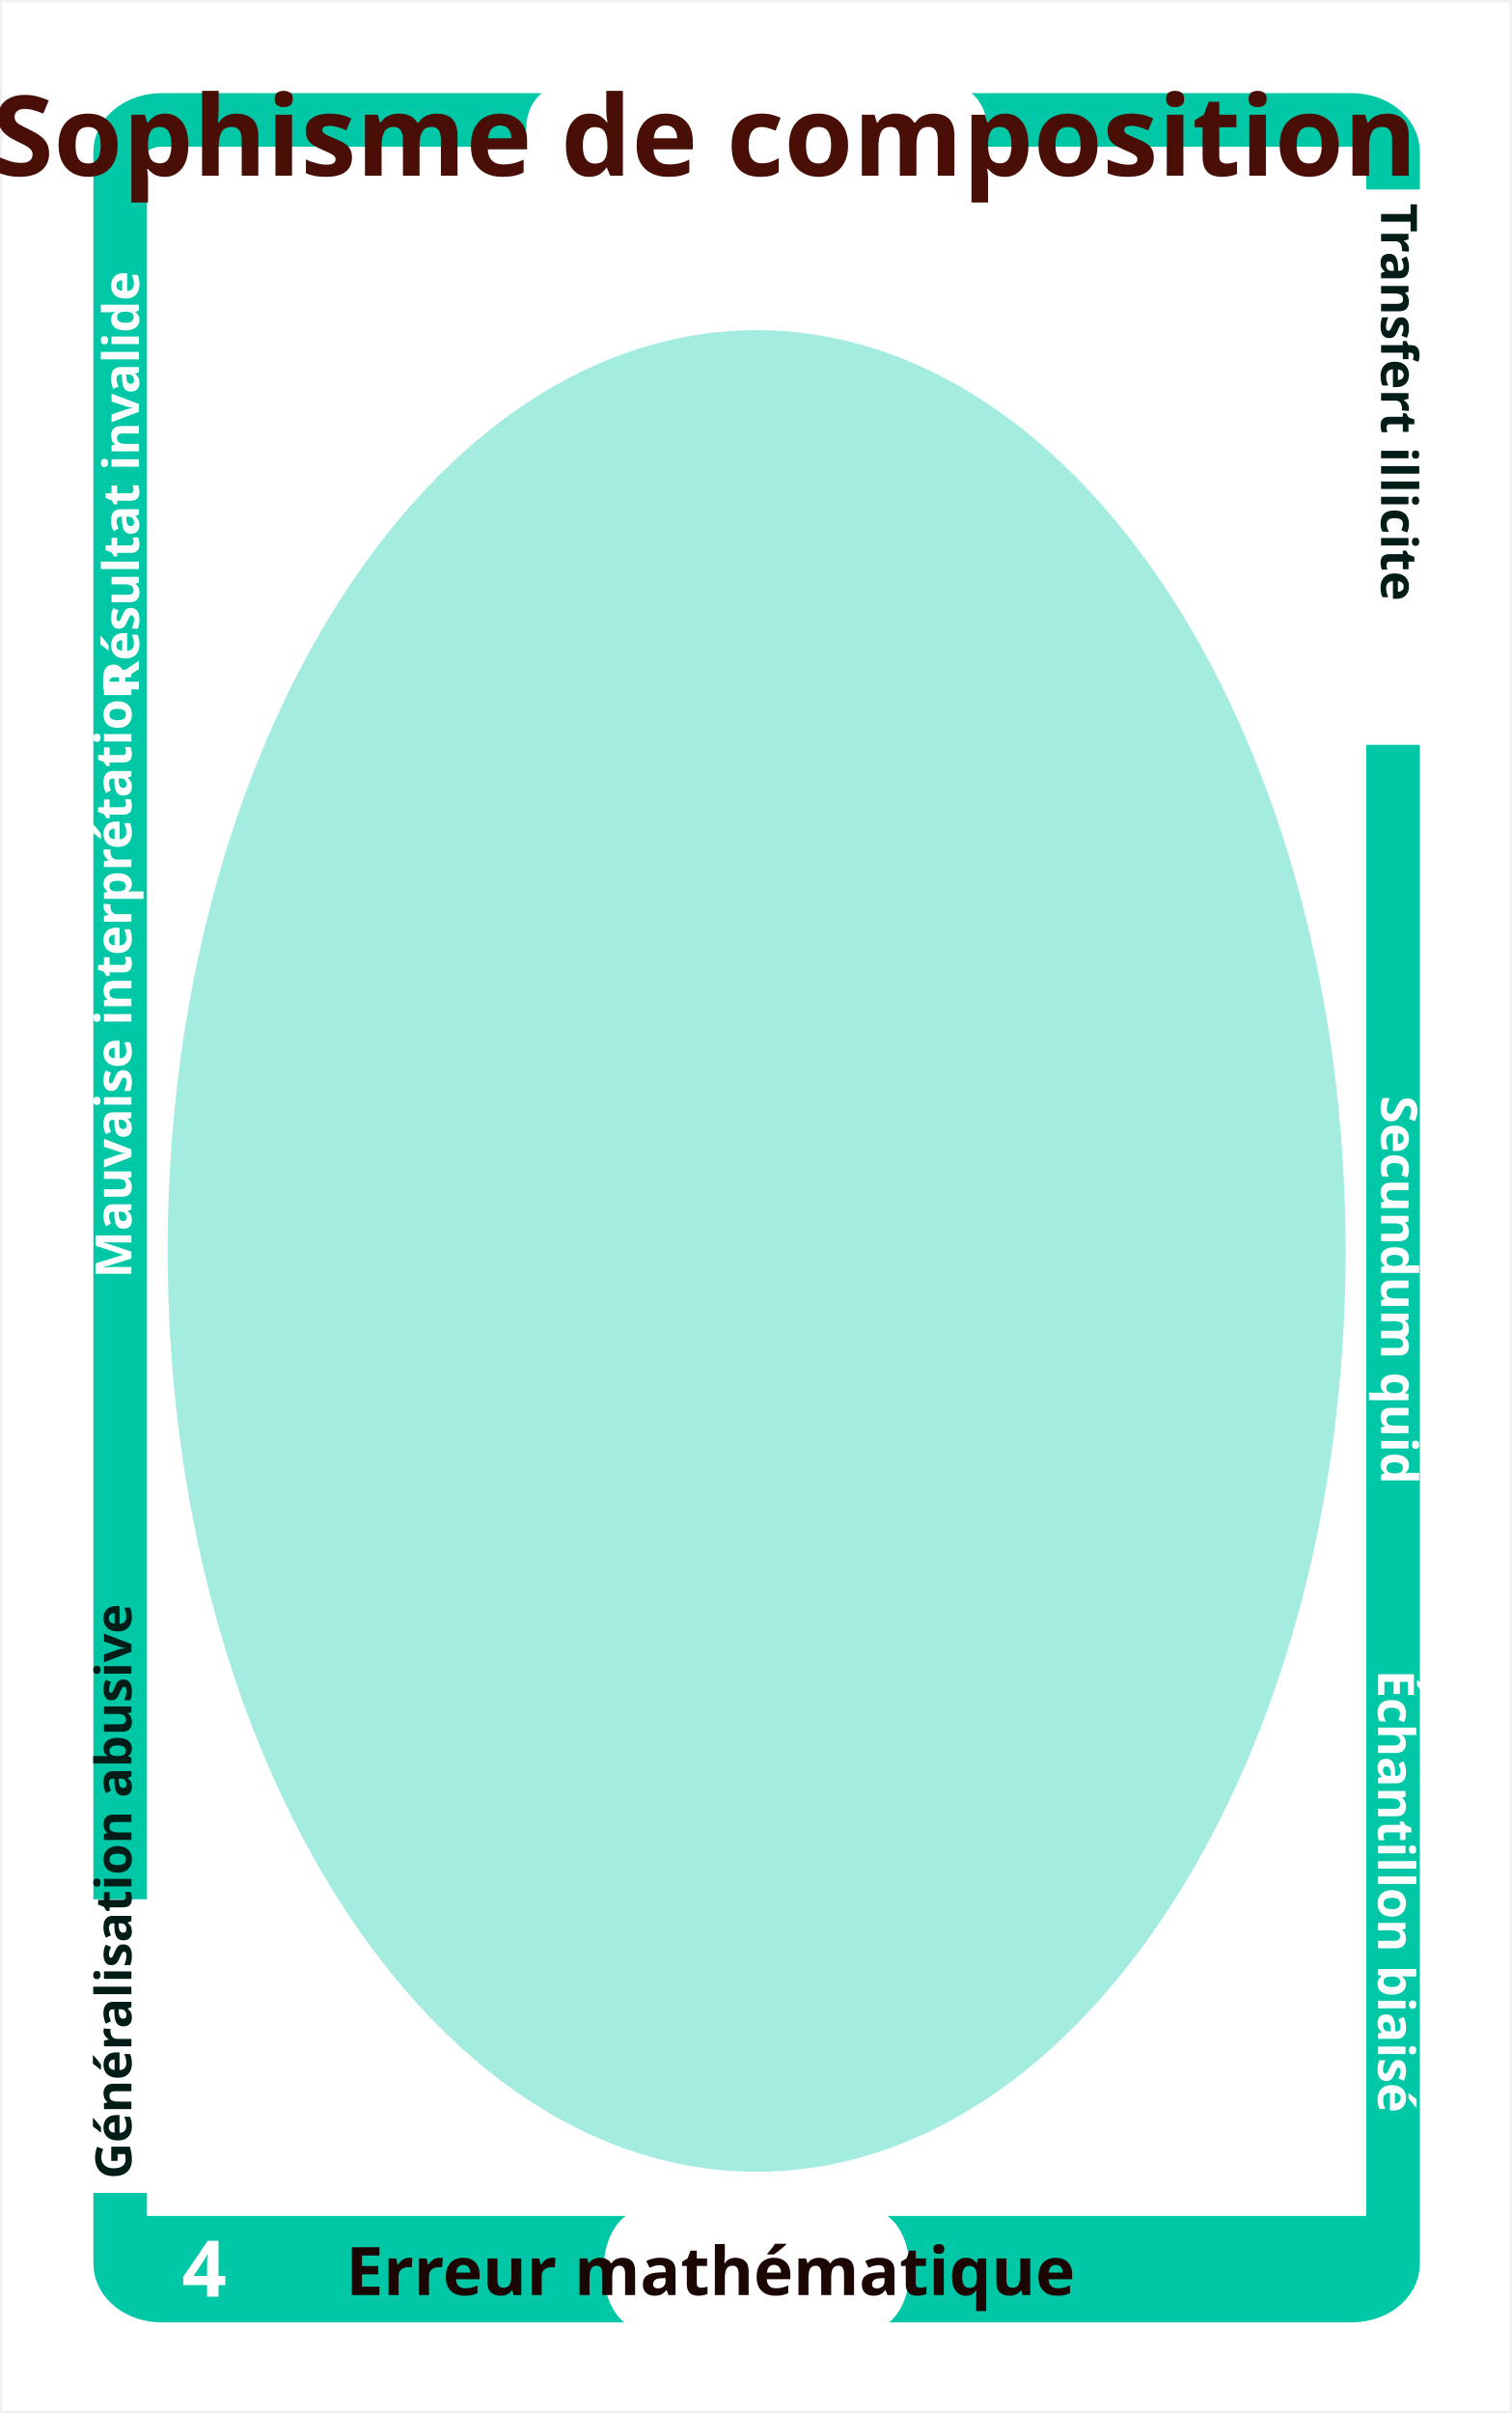
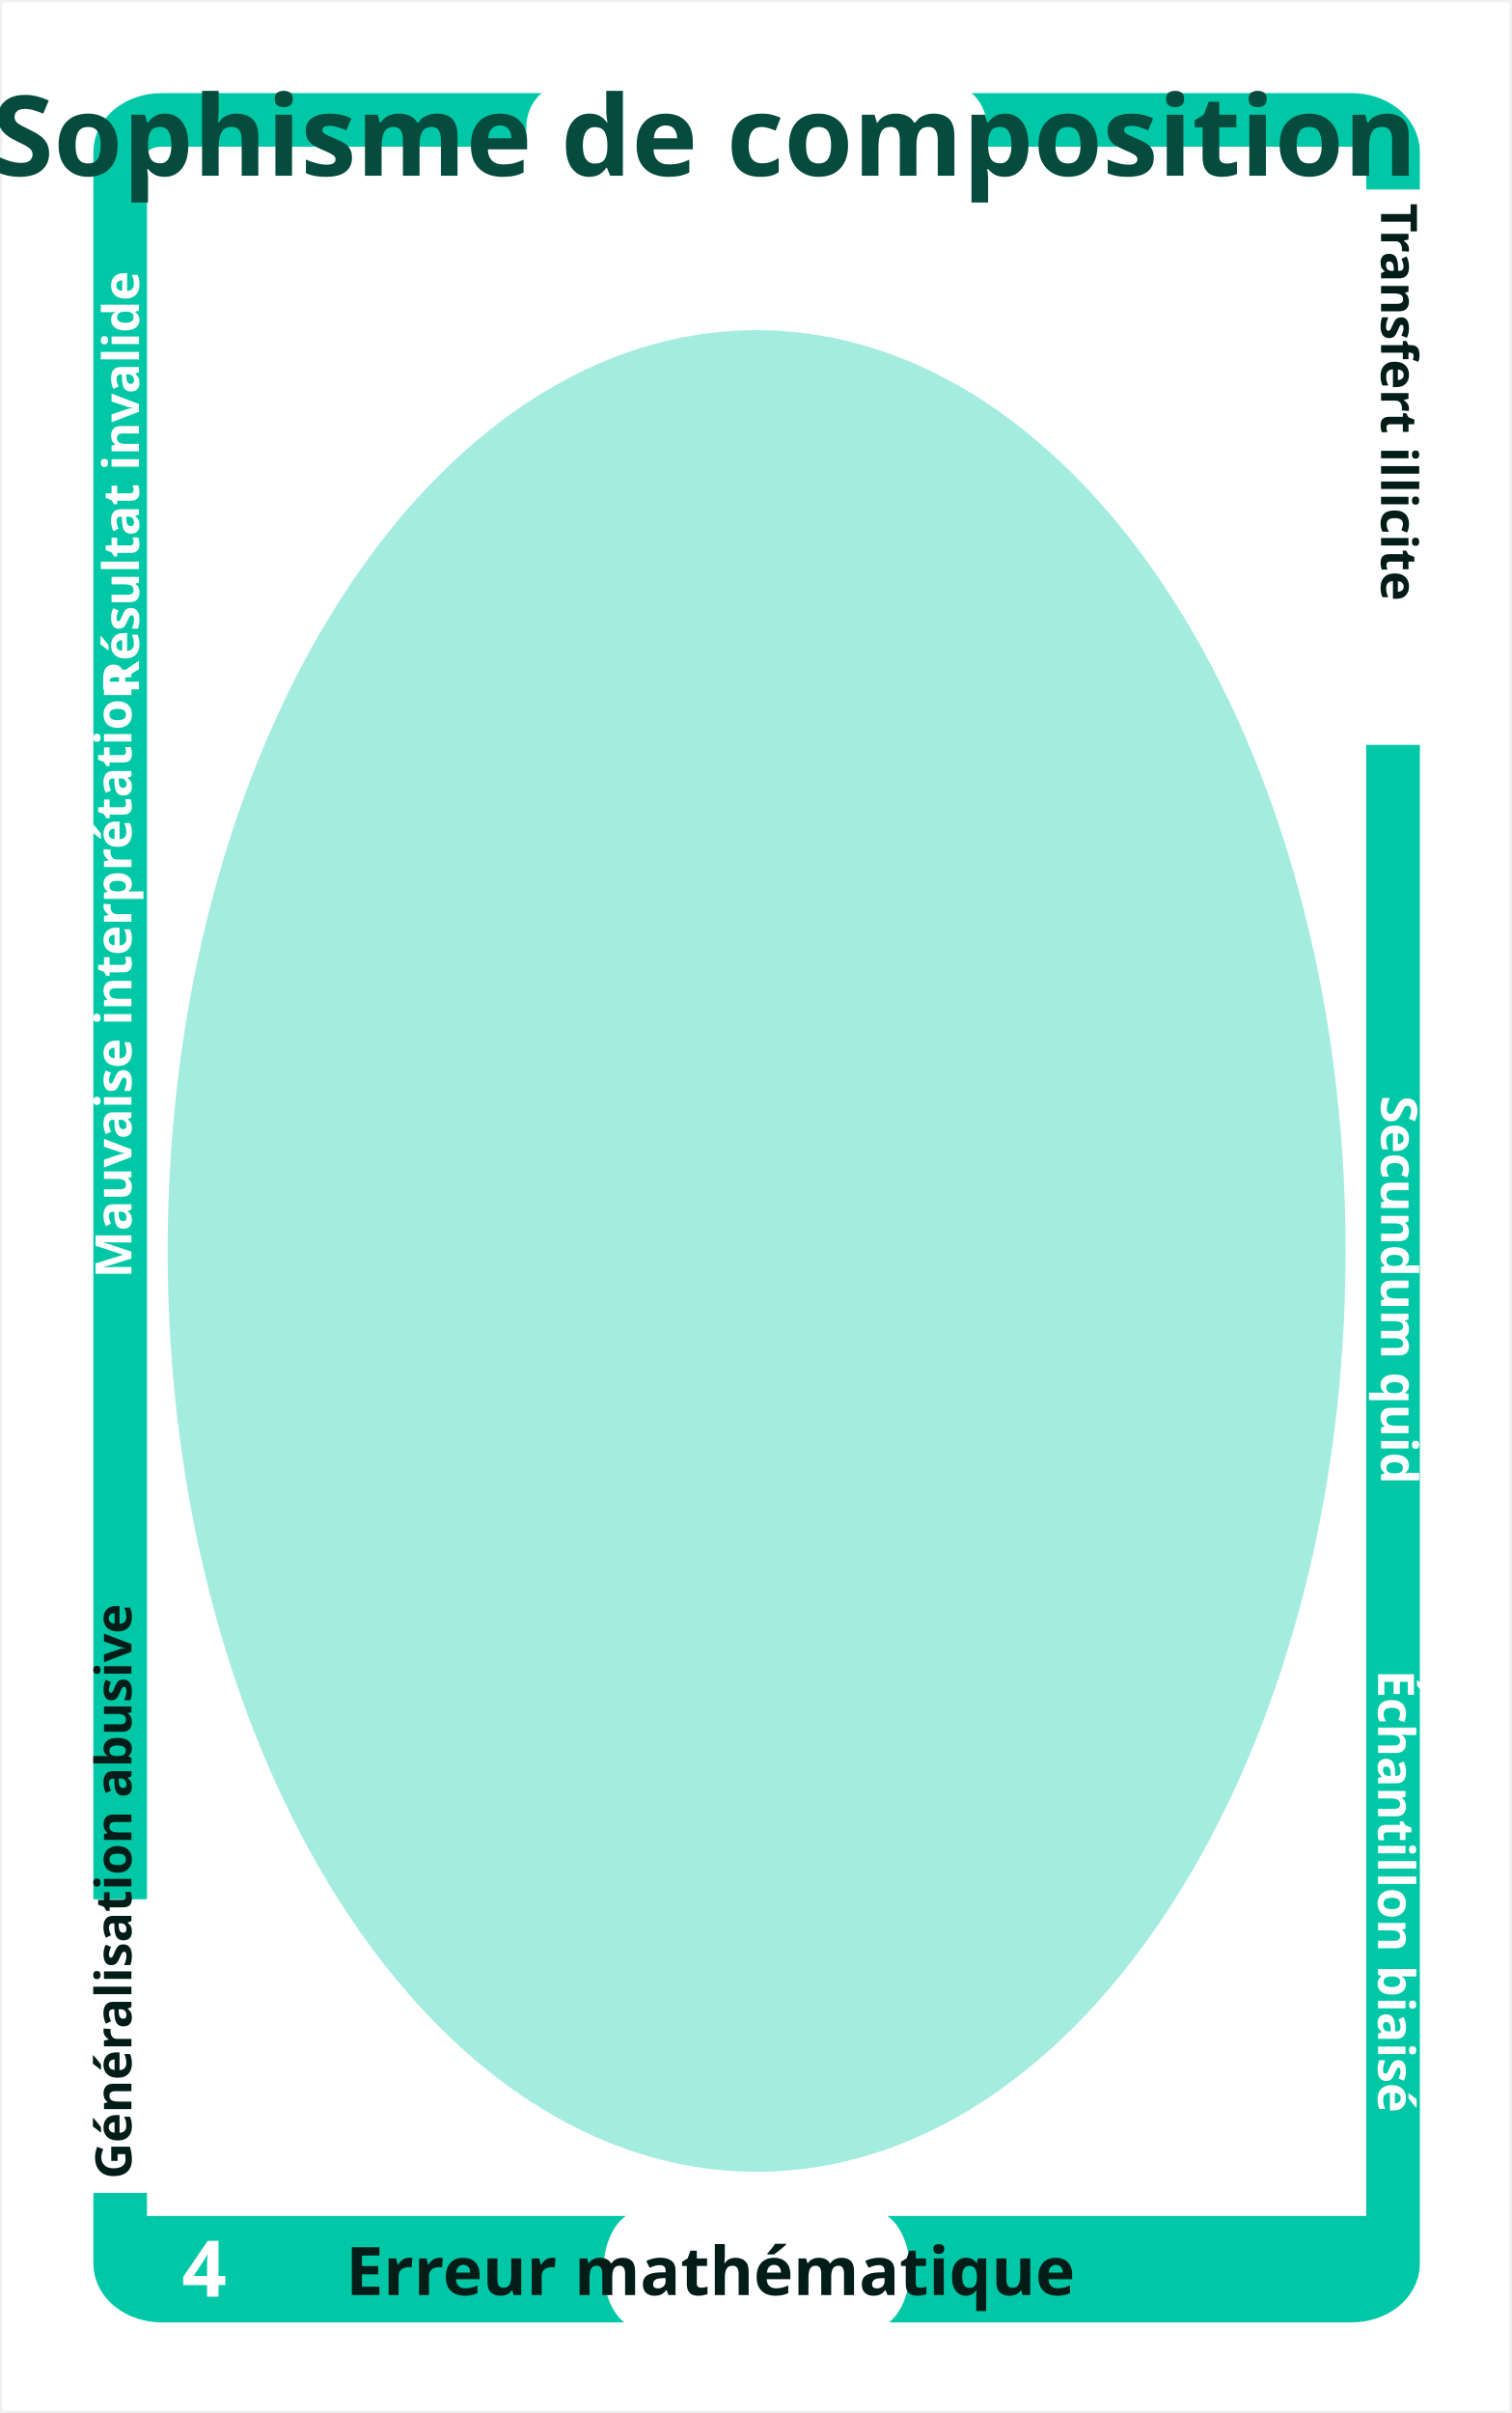
<svg xmlns="http://www.w3.org/2000/svg" height="152.428mm" id="svg6779" version="1.1" viewBox="0 0 338.5 540.1" width="95.532mm">
  <defs id="defs6781" />
  <g id="layer1" transform="translate(0,0.2302904)">
    <rect height="539.1" id="rect4326-0-3-6-4-3-2-61-6-9-9-5-0-7-0-5-8-8-9-4-5-5" style="fill:#ffffff;fill-opacity:1;stroke:none;stroke-opacity:1" width="337.5" x="0.5" y="0.27" />
    <rect height="486.971" id="rect2985-3-0-7-7-6-9-6-2-0-3-5-4-5-0-77-3-1-3-5-5-4-3-9-7-0-1-8-1" rx="9.294" ry="7.161" style="fill:#ffffff;fill-opacity:1;stroke:#00c8a6;stroke-width:12;stroke-miterlimit:4;stroke-dasharray:none;stroke-dashoffset:0;stroke-opacity:1" width="285.002" x="26.906" y="26.613" />
    <ellipse cx="169.407" cy="279.775" id="oval" rx="131.369" ry="205.595" style="fill:#a4ece0;fill-opacity:1;stroke:#a4ece0;stroke-width:1.011;stroke-opacity:1" />
    <rect height="15" id="sfam_1_active" style="fill:#ffffff;fill-opacity:1;stroke:none;stroke-width:5.838;stroke-linecap:round;stroke-linejoin:bevel;stroke-miterlimit:4;stroke-dasharray:none;stroke-dashoffset:0;stroke-opacity:1" transform="matrix(0,1,-1,0,0,0)" width="65.714" x="424.884" y="-34.321" />
    <rect height="15" id="sfam_2_active" style="fill:#ffffff;fill-opacity:1;stroke:none;stroke-width:5.838;stroke-linecap:round;stroke-linejoin:bevel;stroke-miterlimit:4;stroke-dasharray:none;stroke-dashoffset:0;stroke-opacity:1;display:none;" transform="matrix(0,1,-1,0,0,0)" width="65.714" x="233.686" y="-34.321" />
    <rect height="15" id="sfam_3_active" style="fill:#ffffff;fill-opacity:1;stroke:none;stroke-width:5.838;stroke-linecap:round;stroke-linejoin:bevel;stroke-miterlimit:4;stroke-dasharray:none;stroke-dashoffset:0;stroke-opacity:1;display:none;" transform="matrix(0,1,-1,0,0,0)" width="65.714" x="42.184" y="-34.321" />
    <text id="sfam_3" style="font-style:normal;font-variant:normal;font-weight:bold;font-stretch:normal;font-size:11.25px;line-height:0%;font-family:stix;-inkscape-font-specification:'stix, bold';text-align:end;letter-spacing:0px;word-spacing:0px;writing-mode:lr-tb;text-anchor:end;fill:#FFFFFF;fill-opacity:1;stroke:none" transform="matrix(0,-1,1,0,0,0)" x="-45.824" xml:space="preserve" y="31.117">
-       <tspan id="tspan4214-27-1-2-9-7-6-4-1-1-1-3-9-59-96-1-6-2-1-8-8-2-7-4-5-4-7-3-9" style="font-style:normal;font-variant:normal;font-weight:bold;font-stretch:normal;font-size:11.25px;line-height:0%;font-family:stix;-inkscape-font-specification:'stix, bold';text-align:end;letter-spacing:0px;word-spacing:0px;writing-mode:lr-tb;text-anchor:end;fill:#FFFFFF;fill-opacity:1;stroke:none" x="-45.824" y="31.117">Résultat invalide</tspan>
+       <tspan id="tspan4214-27-1-2-9-7-6-4-1-1-1-3-9-59-96-1-6-2-1-8-8-2-7-4-5-4-7-3-9" style="font-style:normal;font-variant:normal;font-weight:bold;font-stretch:normal;font-size:11.25px;line-height:0%;font-family:stix;-inkscape-font-specification:'stix, bold';text-align:end;letter-spacing:0px;word-spacing:0px;writing-mode:lr-tb;text-anchor:end;fill:#FFFFFF;fill-opacity:1;stroke:none" x="-45.824" y="31.117">Résultat
+ invalide</tspan>
    </text>
    <rect height="17.763" id="rect5818-6-6-9-3-0-7" style="fill:#00c8a6;fill-opacity:1;stroke:none;stroke-width:0.914;stroke-linecap:round;stroke-linejoin:bevel;stroke-miterlimit:4;stroke-dasharray:none;stroke-dashoffset:0;stroke-opacity:1" width="278.215" x="30.3" y="495.762" />
    <text id="fam_num" style="font-style:normal;font-weight:normal;line-height:0%;font-family:sans-serif;letter-spacing:0px;word-spacing:0px;fill:#000000;fill-opacity:1;stroke:none" x="40.722" xml:space="preserve" y="513.833">
      <tspan id="tspan5667-04-4-6-18-8-8-0-0-1-5-7-0-9-2-1-9-1-5-0-3" style="font-style:normal;font-variant:normal;font-weight:bold;font-stretch:normal;font-size:17.5px;line-height:1.25;font-family:STIX;-inkscape-font-specification:'STIX Bold';fill:#ffffff" x="40.722" y="513.833">4</tspan>
    </text>
    <text id="sfam_2" style="font-style:normal;font-variant:normal;font-weight:bold;font-stretch:normal;font-size:11.25px;line-height:0%;font-family:stix;-inkscape-font-specification:'stix, bold';text-align:start;letter-spacing:0px;word-spacing:0px;writing-mode:lr-tb;text-anchor:start;fill:#FFFFFF;fill-opacity:1;stroke:none" transform="matrix(0,-1,1,0,0,0)" x="-285.881" xml:space="preserve" y="29.42">
-       <tspan id="tspan4214-27-1-2-9-7-6-4-1-1-1-9-8-7-7-0-88-0-1-6-8-0-3-2-6" style="font-style:normal;font-variant:normal;font-weight:bold;font-stretch:normal;font-size:11.25px;line-height:0%;font-family:stix;-inkscape-font-specification:'stix, bold';text-align:start;letter-spacing:0px;word-spacing:0px;writing-mode:lr-tb;text-anchor:start;fill:#FFFFFF;fill-opacity:1;stroke:none" x="-285.881" y="29.42">Mauvaise interprétation</tspan>
+       <tspan id="tspan4214-27-1-2-9-7-6-4-1-1-1-9-8-7-7-0-88-0-1-6-8-0-3-2-6" style="font-style:normal;font-variant:normal;font-weight:bold;font-stretch:normal;font-size:11.25px;line-height:0%;font-family:stix;-inkscape-font-specification:'stix, bold';text-align:start;letter-spacing:0px;word-spacing:0px;writing-mode:lr-tb;text-anchor:start;fill:#FFFFFF;fill-opacity:1;stroke:none" x="-285.881" y="29.42">Mauvaise
+ interprétation</tspan>
    </text>
    <text id="sfam_1" style="font-style:normal;font-variant:normal;font-weight:bold;font-stretch:normal;font-size:11.25px;line-height:0%;font-family:stix;-inkscape-font-specification:'stix, bold';text-align:start;letter-spacing:0px;word-spacing:0px;writing-mode:lr-tb;text-anchor:start;fill:#021c18;fill-opacity:1;stroke:none" transform="matrix(0,-1,1,0,0,0)" x="-487.509" xml:space="preserve" y="29.42">
-       <tspan id="tspan4214-27-1-2-9-7-6-4-1-1-1-85-8-3-3-2-9-0-8-7-9-6-4-0-4" style="font-style:normal;font-variant:normal;font-weight:bold;font-stretch:normal;font-size:11.25px;line-height:0%;font-family:stix;-inkscape-font-specification:'stix, bold';text-align:start;letter-spacing:0px;word-spacing:0px;writing-mode:lr-tb;text-anchor:start;fill:#021c18;fill-opacity:1;stroke:none" x="-487.509" y="29.42">Généralisation abusive</tspan>
+       <tspan id="tspan4214-27-1-2-9-7-6-4-1-1-1-85-8-3-3-2-9-0-8-7-9-6-4-0-4" style="font-style:normal;font-variant:normal;font-weight:bold;font-stretch:normal;font-size:11.25px;line-height:0%;font-family:stix;-inkscape-font-specification:'stix, bold';text-align:start;letter-spacing:0px;word-spacing:0px;writing-mode:lr-tb;text-anchor:start;fill:#021c18;fill-opacity:1;stroke:none" x="-487.509" y="29.42">Généralisation
+ abusive</tspan>
    </text>
    <rect height="15" id="ssfam_1_active" style="fill:#ffffff;fill-opacity:1;stroke:none;stroke-width:5.838;stroke-linecap:round;stroke-linejoin:bevel;stroke-miterlimit:4;stroke-dasharray:none;stroke-dashoffset:0;stroke-opacity:1;display:none;" transform="matrix(0,1,-1,0,0,0)" width="124.303" x="366.295" y="-319.72" />
    <rect height="15" id="ssfam_2_active" style="fill:#ffffff;fill-opacity:1;stroke:none;stroke-width:5.838;stroke-linecap:round;stroke-linejoin:bevel;stroke-miterlimit:4;stroke-dasharray:none;stroke-dashoffset:0;stroke-opacity:1;display:none;" transform="matrix(0,1,-1,0,0,0)" width="124.303" x="204.555" y="-319.72" />
    <rect height="15" id="ssfam_3_active" style="fill:#ffffff;fill-opacity:1;stroke:none;stroke-width:5.838;stroke-linecap:round;stroke-linejoin:bevel;stroke-miterlimit:4;stroke-dasharray:none;stroke-dashoffset:0;stroke-opacity:1" transform="matrix(0,1,-1,0,0,0)" width="124.303" x="42.184" y="-319.672" />
    <text id="ssfam_3" style="font-style:normal;font-variant:normal;font-weight:bold;font-stretch:normal;font-size:11.25px;line-height:0%;font-family:stix;-inkscape-font-specification:'stix, bold';text-align:start;letter-spacing:0px;word-spacing:0px;writing-mode:lr-tb;text-anchor:start;fill:#021c18;fill-opacity:1;stroke:none" transform="matrix(0,1,-1,0,0,0)" x="45.273" xml:space="preserve" y="-309.221">
      <tspan id="tspan4214-27-1-2-9-7-6-4-1-1-1-3-9-59-96-1-318-6-04-1-7-5-8-9-0-1-9-3" style="font-style:normal;font-variant:normal;font-weight:bold;font-stretch:normal;font-size:11.25px;line-height:0%;font-family:stix;-inkscape-font-specification:'stix, bold';text-align:start;letter-spacing:0px;word-spacing:0px;writing-mode:lr-tb;text-anchor:start;fill:#021c18;fill-opacity:1;stroke:none" x="45.273" y="-309.221">Transfert illicite</tspan>
    </text>
    <text id="ssfam_2" style="font-style:normal;font-variant:normal;font-weight:bold;font-stretch:normal;font-size:11.25px;line-height:0%;font-family:stix;-inkscape-font-specification:'stix, bold';text-align:start;letter-spacing:0px;word-spacing:0px;writing-mode:lr-tb;text-anchor:start;fill:#FFFFFF;fill-opacity:1;stroke:none" transform="matrix(0,1,-1,0,0,0)" x="245.018" xml:space="preserve" y="-309.221">
-       <tspan id="tspan4214-27-1-2-9-7-6-4-1-1-1-9-41-5-8-6-2-8-2-8-38-3-6-2" style="font-style:normal;font-variant:normal;font-weight:bold;font-stretch:normal;font-size:11.25px;line-height:0%;font-family:stix;-inkscape-font-specification:'stix, bold';text-align:start;letter-spacing:0px;word-spacing:0px;writing-mode:lr-tb;text-anchor:start;fill:#FFFFFF;fill-opacity:1;stroke:none" x="245.018" y="-309.221">Secundum quid</tspan>
+       <tspan id="tspan4214-27-1-2-9-7-6-4-1-1-1-9-41-5-8-6-2-8-2-8-38-3-6-2" style="font-style:normal;font-variant:normal;font-weight:bold;font-stretch:normal;font-size:11.25px;line-height:0%;font-family:stix;-inkscape-font-specification:'stix, bold';text-align:start;letter-spacing:0px;word-spacing:0px;writing-mode:lr-tb;text-anchor:start;fill:#FFFFFF;fill-opacity:1;stroke:none" x="245.018" y="-309.221">Secundum
+ quid</tspan>
    </text>
    <text id="ssfam_1" style="font-style:normal;font-variant:normal;font-weight:bold;font-stretch:normal;font-size:11.25px;line-height:0%;font-family:stix;-inkscape-font-specification:'stix, bold';text-align:end;letter-spacing:0px;word-spacing:0px;writing-mode:lr-tb;text-anchor:end;fill:#FFFFFF;fill-opacity:1;stroke:none" transform="matrix(0,1,-1,0,0,0)" x="487.262" xml:space="preserve" y="-308.552">
      <tspan id="tspan4214-27-1-2-9-7-6-4-1-1-1-85-85-5-76-3-4-8-7-5-1-0-2-9" style="font-style:normal;font-variant:normal;font-weight:bold;font-stretch:normal;font-size:11.25px;line-height:0%;font-family:stix;-inkscape-font-specification:'stix, bold';text-align:end;letter-spacing:0px;word-spacing:0px;writing-mode:lr-tb;text-anchor:end;fill:#FFFFFF;fill-opacity:1;stroke:none" x="487.262" y="-308.552">Échantillon biaisé</tspan>
    </text>
    <rect height="23.571" id="rect13148-3-36-1-5-8-4-8" rx="8.753" ry="9.778" style="fill:#ffffff;fill-opacity:1;stroke:none;stroke-width:5.838;stroke-linecap:round;stroke-linejoin:bevel;stroke-miterlimit:4;stroke-dasharray:none;stroke-dashoffset:0;stroke-opacity:1" width="103.165" x="117.825" y="18.613" />
    <text id="text" style="font-style:normal;font-variant:normal;font-weight:bold;font-stretch:normal;line-height:0%;font-family:stix;-inkscape-font-specification:'stix bold';text-align:center;letter-spacing:0px;word-spacing:0px;writing-mode:lr-tb;text-anchor:middle;fill:#054b3e;fill-opacity:1;stroke:none" x="168.67" xml:space="preserve" y="39.098">
-       <tspan id="tspan9035" style="font-style:normal;font-variant:normal;font-weight:bold;font-stretch:normal;font-size:25px;line-height:100%;font-family:STIX;-inkscape-font-specification:'STIX Bold';text-align:center;writing-mode:lr-tb;text-anchor:middle;fill:#490f07;fill-opacity:1" x="168.67" y="39.098">Sophisme de composition</tspan>
-       <tspan id="tspan5336" style="font-style:normal;font-variant:normal;font-weight:bold;font-stretch:normal;font-size:25px;line-height:100%;font-family:STIX;-inkscape-font-specification:'STIX Bold';text-align:center;writing-mode:lr-tb;text-anchor:middle;fill:#490f07;fill-opacity:1" x="168.67" y="64.098" />
+       <tspan id="tspan9035" style="font-style:normal;font-variant:normal;font-weight:bold;font-stretch:normal;font-size:25px;line-height:100%;font-family:stix;-inkscape-font-specification:'stix bold';text-align:center;writing-mode:lr-tb;text-anchor:middle;fill:#054b3e;fill-opacity:1" x="168.67" y="39.098">Sophisme de composition</tspan>
+       <tspan id="tspan5336" style="font-style:normal;font-variant:normal;font-weight:bold;font-stretch:normal;font-size:25px;line-height:100%;font-family:stix;-inkscape-font-specification:'stix bold';text-align:center;writing-mode:lr-tb;text-anchor:middle;fill:#054b3e;fill-opacity:1" x="168.67" y="64.098" />
    </text>
    <rect height="26.429" id="rect13148-3-3-2-4-1-4-5-6" rx="8.471" ry="15" style="fill:#ffffff;fill-opacity:1;stroke:none;stroke-width:5.838;stroke-linecap:round;stroke-linejoin:bevel;stroke-miterlimit:4;stroke-dasharray:none;stroke-dashoffset:0;stroke-opacity:1" width="68.571" x="135.122" y="494.598" />
-     <text id="fam_text" style="font-style:normal;font-variant:normal;font-weight:bold;font-stretch:normal;font-size:15px;line-height:0%;font-family:STIX;-inkscape-font-specification:'STIX, Bold';text-align:center;letter-spacing:0px;word-spacing:0px;writing-mode:lr-tb;text-anchor:middle;fill:#1b0603;fill-opacity:1;stroke:none" x="168.815" xml:space="preserve" y="513.468">
-       <tspan id="tspan4214-27-1-2-9-7-6-4-1-5-2-3-65-0-7-6-31-5-8-5-4-6-0-1-0-5-8-1" style="font-style:normal;font-variant:normal;font-weight:bold;font-stretch:normal;font-size:15px;line-height:1.25;font-family:STIX;-inkscape-font-specification:'STIX, Bold';text-align:center;writing-mode:lr-tb;text-anchor:middle;fill:#1b0603;fill-opacity:1" x="168.815" y="513.468">Erreur mathématique</tspan>
+     <text id="fam_text" style="font-style:normal;font-variant:normal;font-weight:bold;font-stretch:normal;font-size:15px;line-height:0%;font-family:stix;-inkscape-font-specification:'stix, bold';text-align:center;letter-spacing:0px;word-spacing:0px;writing-mode:lr-tb;text-anchor:middle;fill:#021c18;fill-opacity:1;stroke:none" x="168.815" xml:space="preserve" y="513.468">
+       <tspan id="tspan4214-27-1-2-9-7-6-4-1-5-2-3-65-0-7-6-31-5-8-5-4-6-0-1-0-5-8-1" style="font-style:normal;font-variant:normal;font-weight:bold;font-stretch:normal;font-size:15px;line-height:1.25;font-family:stix;-inkscape-font-specification:'stix, bold';text-align:center;writing-mode:lr-tb;text-anchor:middle;fill:#021c18;fill-opacity:1" x="168.815" y="513.468">Erreur
+ mathématique</tspan>
    </text>
-     <flowRoot id="desc" style="font-style:normal;font-variant:normal;font-weight:bold;font-stretch:normal;line-height:0.01%;font-family:STIX;-inkscape-font-specification:'STIX Bold';text-align:center;letter-spacing:0px;word-spacing:0px;text-anchor:middle;fill:#1b0603;fill-opacity:1;stroke:none" transform="translate(160.0954,945.1626)" xml:space="preserve">
+     <flowRoot id="desc" style="font-style:normal;font-variant:normal;font-weight:bold;font-stretch:normal;line-height:0.01%;font-family:stix;-inkscape-font-specification:'stix bold';text-align:center;letter-spacing:0px;word-spacing:0px;text-anchor:middle;fill:#021c18;fill-opacity:1;stroke:none" transform="translate(160.0954,945.1626)" xml:space="preserve">
      <flowRegion id="flowRegion5390-2-2-5-6-3-9-94-3-6-8-8-5-1-8-5-4-6-9-15-2-2">
        <rect height="77.284" id="rect5392-7-0-4-8-6-2-8-5-84-3-3-4-2-2-3-3-0-1-9-8-5" style="font-style:normal;font-variant:normal;font-weight:bold;font-stretch:normal;font-size:15px;line-height:100%;font-family:stix;-inkscape-font-specification:'stix bold';text-align:center;text-anchor:middle;fill:#00c8a6;fill-opacity:1" width="264.064" x="-123.227" y="-557.274" />
      </flowRegion>
-       <flowPara id="flowPara5394-0-2-4-9-0-06-12-6-8-2-1-8-0-3-8-0-7-0-8-9-1" style="font-style:normal;font-variant:normal;font-weight:bold;font-stretch:normal;font-size:15px;line-height:100%;font-family:STIX;-inkscape-font-specification:'STIX Bold';text-align:center;text-anchor:middle;fill:#1b0603;fill-opacity:1">Vous considérez qu'une propriété s'appliquant aux éléments distincts d'un ensemble s'applique automatiquement à l'ensemble tout entier.</flowPara>
+       <flowPara id="flowPara5394-0-2-4-9-0-06-12-6-8-2-1-8-0-3-8-0-7-0-8-9-1" style="font-style:normal;font-variant:normal;font-weight:bold;font-stretch:normal;font-size:15px;line-height:100%;font-family:stix;-inkscape-font-specification:'stix bold';text-align:center;text-anchor:middle;fill:#021c18;fill-opacity:1">Vous considérez qu'une propriété s'appliquant aux éléments distincts d'un ensemble s'applique automatiquement à l'ensemble tout entier.</flowPara>
    </flowRoot>
-     <flowRoot id="example" style="font-style:normal;font-variant:normal;font-weight:bold;font-stretch:normal;line-height:0.01%;font-family:STIX;-inkscape-font-specification:'STIX Bold';text-align:center;letter-spacing:0px;word-spacing:0px;text-anchor:middle;fill:#1b0603;fill-opacity:1;stroke:none" transform="translate(158.6589,1032.101)" xml:space="preserve">
+     <flowRoot id="example" style="font-style:normal;font-variant:normal;font-weight:bold;font-stretch:normal;line-height:0.01%;font-family:stix;-inkscape-font-specification:'stix bold';text-align:center;letter-spacing:0px;word-spacing:0px;text-anchor:middle;fill:#021c18;fill-opacity:1;stroke:none" transform="translate(158.6589,1068.467)" xml:space="preserve">
      <flowRegion id="flowRegion5390-2-2-5-6-3-9-94-3-17-8-6-9-1-6-0-9-6-1-59-1-8-7">
-         <rect height="48.064" id="rect5392-7-0-4-8-6-2-8-5-7-1-2-6-5-5-9-91-21-0-4-0-0-1" style="font-style:normal;font-variant:normal;font-weight:bold;font-stretch:normal;font-size:15px;line-height:100%;font-family:stix;-inkscape-font-specification:'stix bold';text-align:center;text-anchor:middle;fill:#00c8a6;fill-opacity:1;stroke-width:0.578" width="267.68" x="-123.227" y="-557.274" />
+         <rect height="46.043" id="rect5392-7-0-4-8-6-2-8-5-7-1-2-6-5-5-9-91-21-0-4-0-0-1" style="font-style:normal;font-variant:normal;font-weight:bold;font-stretch:normal;font-size:15px;line-height:100%;font-family:stix;-inkscape-font-specification:'stix bold';text-align:center;text-anchor:middle;fill:#00c8a6;fill-opacity:1;stroke-width:0.578" width="267.68" x="-123.227" y="-628.995" />
      </flowRegion>
-       <flowPara id="flowPara5394-0-2-4-9-0-06-12-6-9-2-2-4-4-0-4-4-2-1-8-30-2-3" style="font-style:italic;font-variant:normal;font-weight:bold;font-stretch:normal;font-size:12.5px;line-height:100%;font-family:STIX;-inkscape-font-specification:'STIX Bold Italic';text-align:center;text-anchor:middle;fill:#1b0603;fill-opacity:1">Toutes ces plantes vont mourir un jour ; ce jardin est donc voué à disparaître.</flowPara>
+       <flowPara id="flowPara5394-0-2-4-9-0-06-12-6-9-2-2-4-4-0-4-4-2-1-8-30-2-3" style="font-style:italic;font-variant:normal;font-weight:bold;font-stretch:normal;font-size:12.5px;line-height:100%;font-family:stix;-inkscape-font-specification:'stix bold italic';text-align:center;text-anchor:middle;fill:#021c18;fill-opacity:1">Toutes ces plantes vont mourir un jour ; ce jardin est donc voué à disparaître.</flowPara>
    </flowRoot>
    <g id="illustration" transform="translate(-6.802157,-67.33679)" />
  </g>
</svg>
